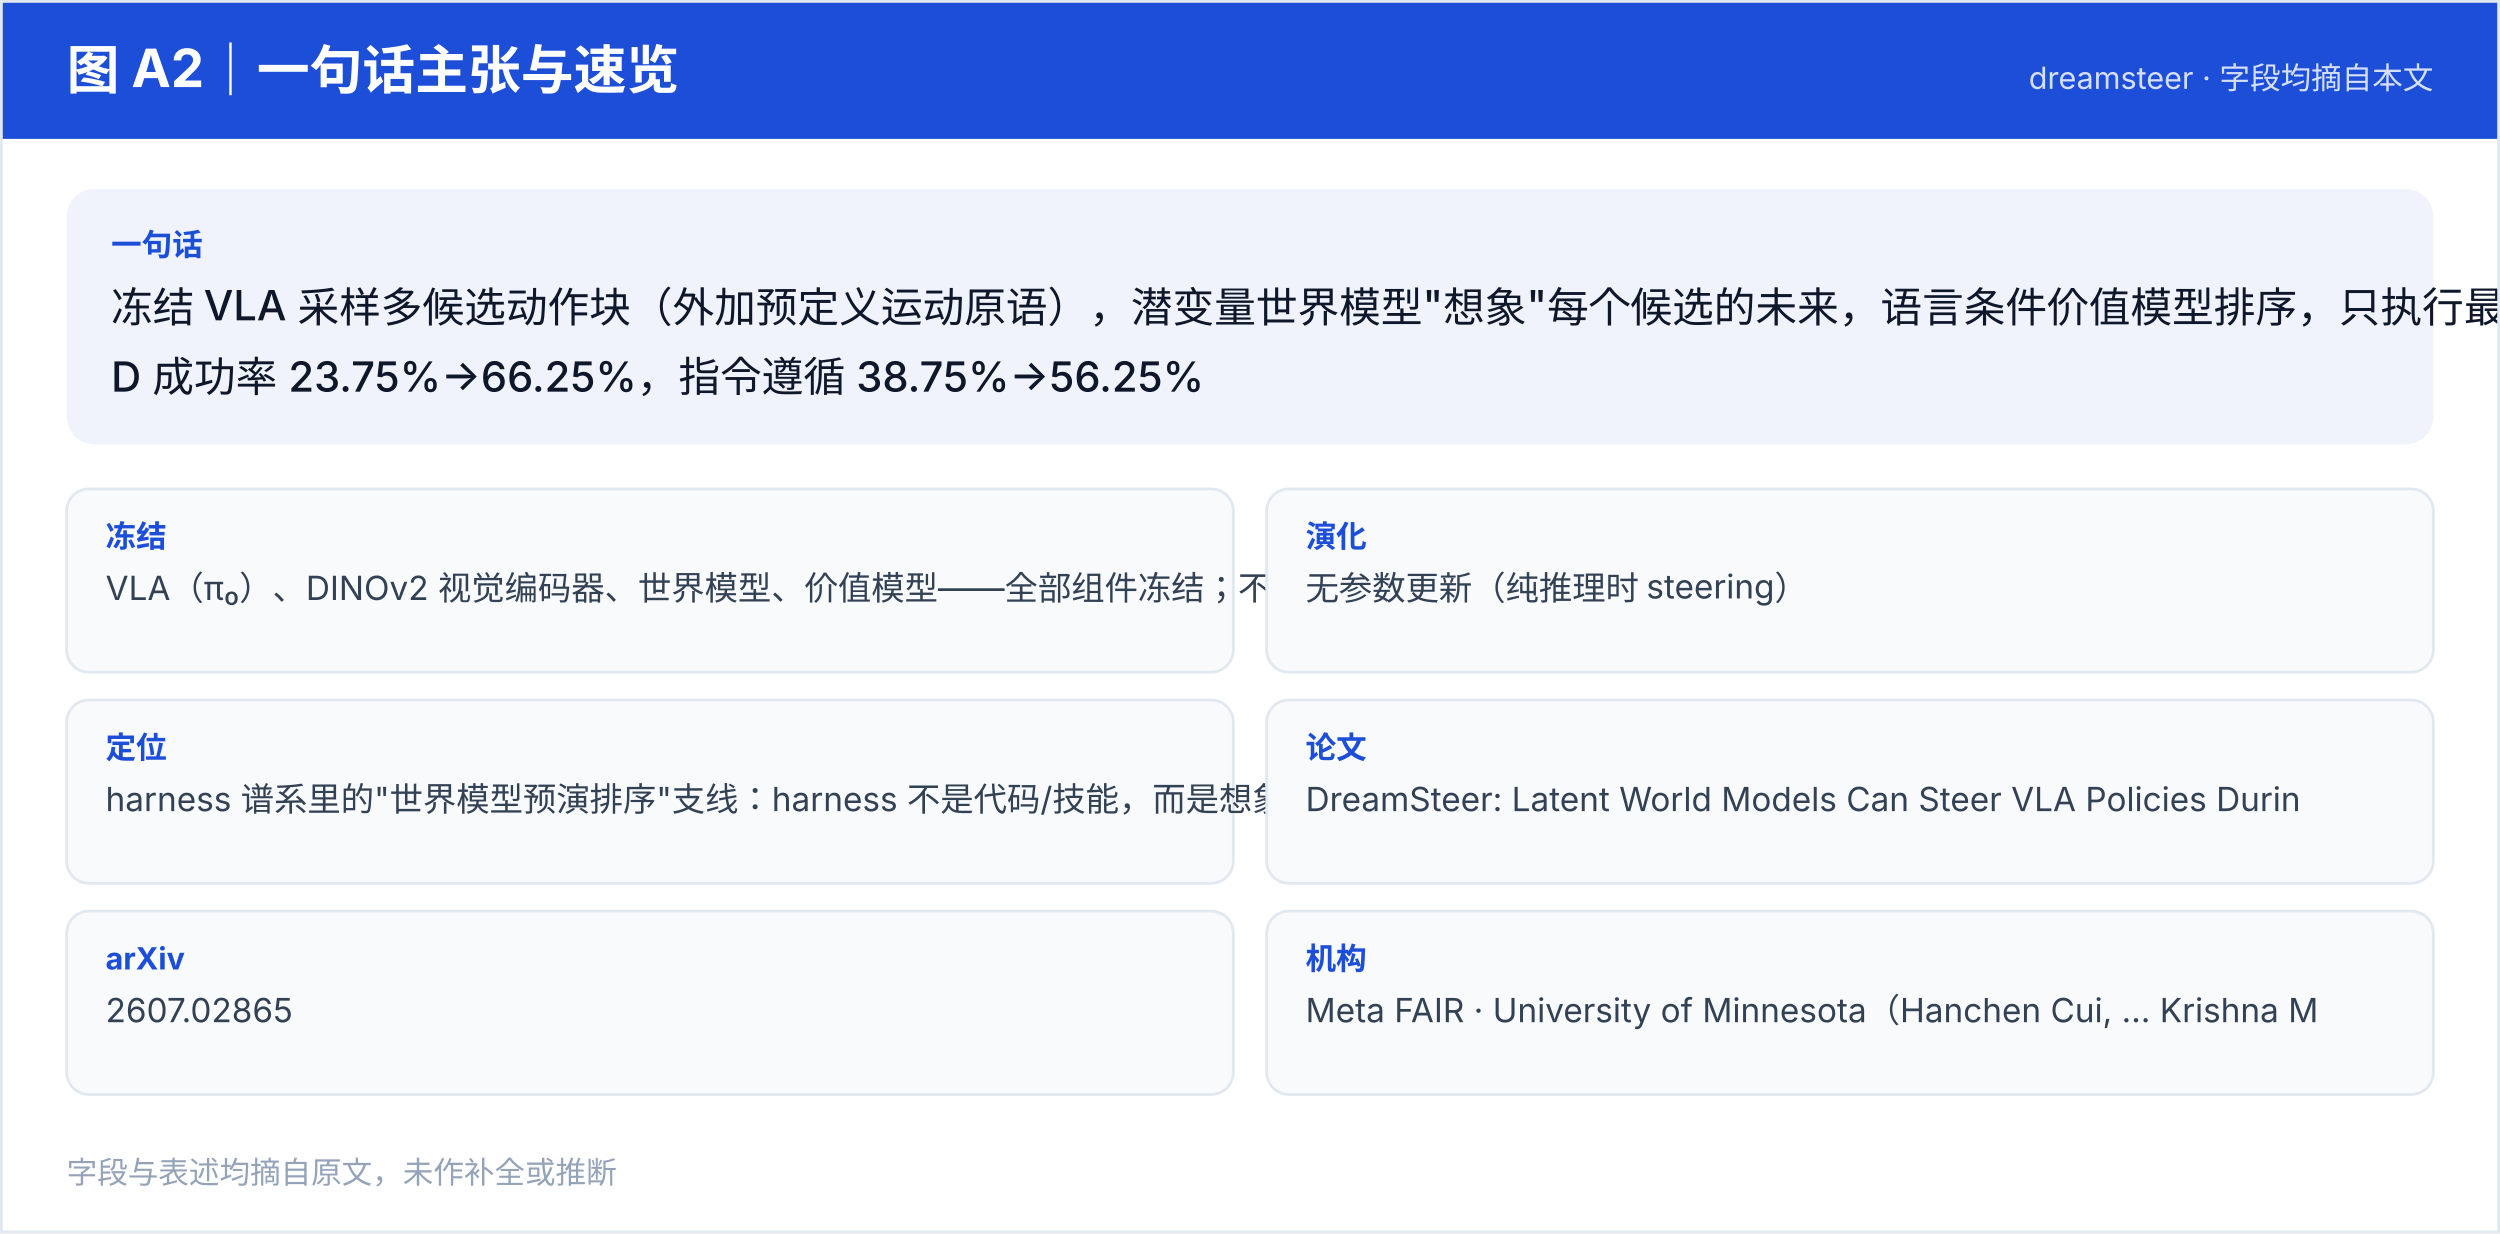
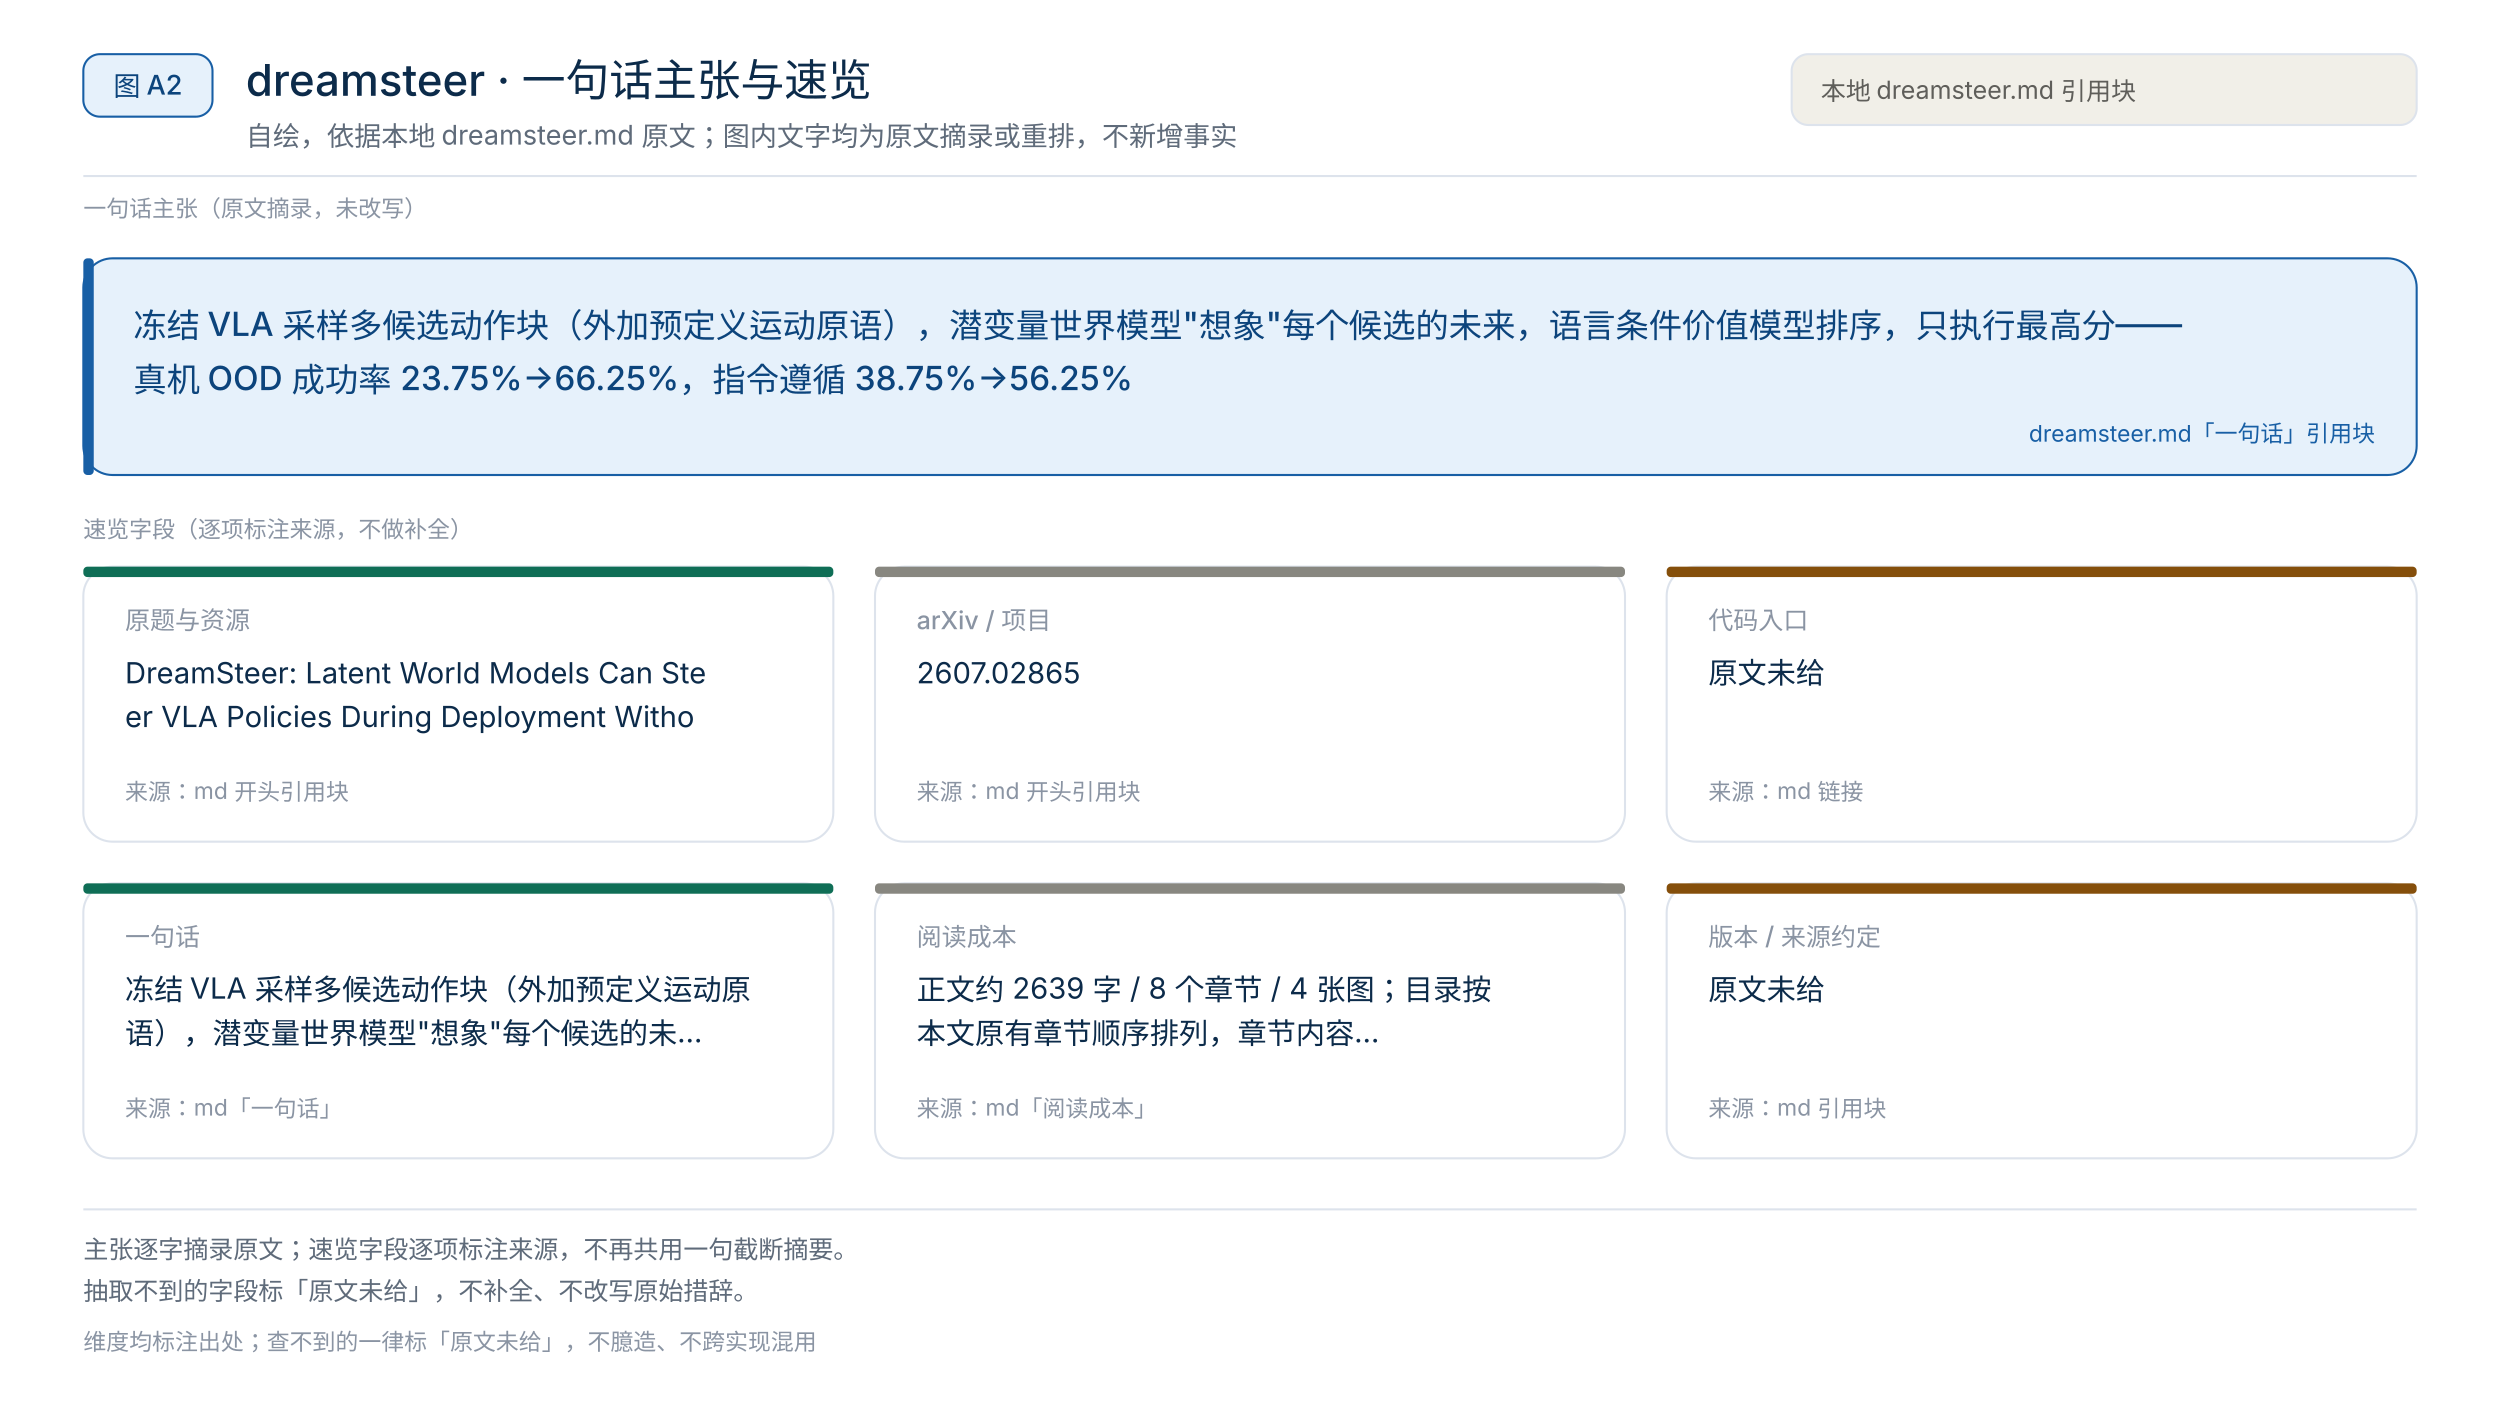
- <svg xmlns="http://www.w3.org/2000/svg" viewBox="0 0 900 444" width="900" height="444" font-family="PingFang SC, -apple-system, BlinkMacSystemFont, Microsoft YaHei, sans-serif">
-   <rect width="900" height="444" fill="#ffffff" />
-   <rect x="0" y="0" width="900" height="50" fill="#1d4ed8" />
-   <text x="24" y="32" font-size="19" fill="#ffffff" font-weight="700" text-anchor="start">图 A2｜一句话主张与速览</text>
-   <text x="876" y="32" font-size="11" fill="#ffffff" font-weight="400" text-anchor="end" opacity="0.82">dreamsteer · 字段均摘自本文</text>
-   <rect x="24" y="68" width="852" height="92" rx="10" fill="#1d4ed8" opacity="0.07" />
-   <text x="40" y="92" font-size="11" fill="#1d4ed8" font-weight="700" text-anchor="start">一句话</text>
-   <text x="40" y="116" font-size="15" fill="#0f172a" font-weight="500" text-anchor="start">冻结 VLA 采样多候选动作块（外加预定义运动原语），潜变量世界模型"想象"每个候选的未来，语言条件价值模型排序，只执行最高分——真机 OO</text>
-   <text x="40" y="141" font-size="15" fill="#0f172a" font-weight="500" text-anchor="start">D 成功率 23.75%→66.25%，指令遵循 38.75%→56.25%</text>
-   <rect x="24" y="176" width="420" height="66" rx="8" fill="#f8fafc" stroke="#e2e8f0" />
-   <text x="38" y="197" font-size="11" fill="#1d4ed8" font-weight="700" text-anchor="start">冻结</text>
-   <text x="38" y="216" font-size="12" fill="#334155" font-weight="400" text-anchor="start">VLA（π₀）、DINOv2 视觉编码器、世界模型、价值模型——全部组件冻结；不使用目标环境演示做任何适应</text>
-   <rect x="456" y="176" width="420" height="66" rx="8" fill="#f8fafc" stroke="#e2e8f0" />
-   <text x="470" y="197" font-size="11" fill="#1d4ed8" font-weight="700" text-anchor="start">演化</text>
-   <text x="470" y="216" font-size="12" fill="#334155" font-weight="400" text-anchor="start">无参数更新（纯推理时 steering）</text>
-   <rect x="24" y="252" width="420" height="66" rx="8" fill="#f8fafc" stroke="#e2e8f0" />
-   <text x="38" y="273" font-size="11" fill="#1d4ed8" font-weight="700" text-anchor="start">定位</text>
-   <text x="38" y="292" font-size="12" fill="#334155" font-weight="400" text-anchor="start">harness 谱系里的"世界模型预演排序"支线：harness 不是代码/技能，而是想象力</text>
-   <rect x="456" y="252" width="420" height="66" rx="8" fill="#f8fafc" stroke="#e2e8f0" />
-   <text x="470" y="273" font-size="11" fill="#1d4ed8" font-weight="700" text-anchor="start">论文</text>
-   <text x="470" y="292" font-size="12" fill="#334155" font-weight="400" text-anchor="start">DreamSteer: Latent World Models Can Steer VLA Policies Durin</text>
-   <rect x="24" y="328" width="420" height="66" rx="8" fill="#f8fafc" stroke="#e2e8f0" />
-   <text x="38" y="349" font-size="11" fill="#1d4ed8" font-weight="700" text-anchor="start">arXiv</text>
-   <text x="38" y="368" font-size="12" fill="#334155" font-weight="400" text-anchor="start">2607.02865</text>
-   <rect x="456" y="328" width="420" height="66" rx="8" fill="#f8fafc" stroke="#e2e8f0" />
-   <text x="470" y="349" font-size="11" fill="#1d4ed8" font-weight="700" text-anchor="start">机构</text>
-   <text x="470" y="368" font-size="12" fill="#334155" font-weight="400" text-anchor="start">Meta FAIR · University of Minnesota（Hanchen Cui, … Krishna M</text>
-   <text x="24" y="426" font-size="11" fill="#94a3b8" font-weight="400" text-anchor="start">字段与表述均摘自原文，未作补全或推断</text>
-   <rect x="0.5" y="0.5" width="899" height="443" fill="none" stroke="#e2e8f0" />
+ <svg xmlns="http://www.w3.org/2000/svg" width="1200" height="678" viewBox="0 0 1200 678" role="img">
+   <defs>
+     <marker id="arrow" viewBox="0 0 10 10" refX="8" refY="5" markerWidth="6" markerHeight="6" orient="auto-start-reverse">
+       <path d="M2 1L8 5L2 9" fill="none" stroke="#185FA5" stroke-width="1.6" stroke-linecap="round" stroke-linejoin="round" />
+     </marker>
+   </defs>
+   <rect x="0" y="0" width="1200" height="678" rx="0" fill="#FFFFFF" stroke="#FFFFFF" stroke-width="1" />
+   <text x="118" y="46" font-family="-apple-system,BlinkMacSystemFont,'PingFang SC','Microsoft YaHei',sans-serif" font-size="21" font-weight="500" fill="#0C2B4A" text-anchor="start">dreamsteer · 一句话主张与速览</text>
+   <text x="118" y="70" font-family="-apple-system,BlinkMacSystemFont,'PingFang SC','Microsoft YaHei',sans-serif" font-size="13" font-weight="400" fill="#5F6B7A" text-anchor="start">自绘，依据本地 dreamsteer.md 原文；图内文字均为原文摘录或重排，不新增事实</text>
+   <rect x="40" y="84" width="1120" height="1" rx="0" fill="#DDE3EC" stroke="#DDE3EC" stroke-width="0" />
+   <rect x="860" y="26" width="300" height="34" rx="8" fill="#F1EFE8" stroke="#DDE3EC" stroke-width="1" />
+   <text x="874" y="48" font-family="-apple-system,BlinkMacSystemFont,'PingFang SC','Microsoft YaHei',sans-serif" font-size="12" font-weight="400" fill="#5F5E5A" text-anchor="start">本地 dreamsteer.md 引用块</text>
+   <rect x="40" y="26" width="62" height="30" rx="8" fill="#E6F1FB" stroke="#185FA5" stroke-width="1" />
+   <text x="71" y="46" font-family="-apple-system,BlinkMacSystemFont,'PingFang SC','Microsoft YaHei',sans-serif" font-size="13" font-weight="500" fill="#0C447C" text-anchor="middle">图 A2</text>
+   <text x="40" y="104" font-family="-apple-system,BlinkMacSystemFont,'PingFang SC','Microsoft YaHei',sans-serif" font-size="11" font-weight="400" fill="#8A94A3" text-anchor="start">一句话主张（原文摘录，未改写）</text>
+   <rect x="40" y="124" width="1120" height="104" rx="14" fill="#E6F1FB" stroke="#185FA5" stroke-width="1" />
+   <rect x="40" y="124" width="5" height="104" rx="2" fill="#185FA5" stroke="#185FA5" stroke-width="0" />
+   <text x="64" y="162" font-family="-apple-system,BlinkMacSystemFont,'PingFang SC','Microsoft YaHei',sans-serif" font-size="16" font-weight="500" fill="#0C447C" text-anchor="start">冻结 VLA 采样多候选动作块（外加预定义运动原语），潜变量世界模型"想象"每个候选的未来，语言条件价值模型排序，只执行最高分——</text>
+   <text x="64" y="188" font-family="-apple-system,BlinkMacSystemFont,'PingFang SC','Microsoft YaHei',sans-serif" font-size="16" font-weight="500" fill="#0C447C" text-anchor="start">真机 OOD 成功率 23.75%→66.25%，指令遵循 38.75%→56.25%</text>
+   <text x="1140" y="212" font-family="-apple-system,BlinkMacSystemFont,'PingFang SC','Microsoft YaHei',sans-serif" font-size="11" font-weight="400" fill="#185FA5" text-anchor="end">dreamsteer.md「一句话」引用块</text>
+   <text x="40" y="258" font-family="-apple-system,BlinkMacSystemFont,'PingFang SC','Microsoft YaHei',sans-serif" font-size="11" font-weight="400" fill="#8A94A3" text-anchor="start">速览字段（逐项标注来源，不做补全）</text>
+   <rect x="40" y="272" width="360" height="132" rx="14" fill="#FFFFFF" stroke="#DDE3EC" stroke-width="1" />
+   <rect x="40" y="272" width="360" height="5" rx="2" fill="#0F6E56" stroke="#0F6E56" stroke-width="0" />
+   <text x="60" y="302" font-family="-apple-system,BlinkMacSystemFont,'PingFang SC','Microsoft YaHei',sans-serif" font-size="12" font-weight="500" fill="#8A94A3" text-anchor="start">原题与资源</text>
+   <text x="60" y="328" font-family="-apple-system,BlinkMacSystemFont,'PingFang SC','Microsoft YaHei',sans-serif" font-size="14" font-weight="400" fill="#0C2B4A" text-anchor="start">DreamSteer: Latent World Models Can Ste</text>
+   <text x="60" y="349" font-family="-apple-system,BlinkMacSystemFont,'PingFang SC','Microsoft YaHei',sans-serif" font-size="14" font-weight="400" fill="#0C2B4A" text-anchor="start">er VLA Policies During Deployment Witho</text>
+   <text x="60" y="384" font-family="-apple-system,BlinkMacSystemFont,'PingFang SC','Microsoft YaHei',sans-serif" font-size="11" font-weight="400" fill="#8A94A3" text-anchor="start">来源：md 开头引用块</text>
+   <rect x="420" y="272" width="360" height="132" rx="14" fill="#FFFFFF" stroke="#DDE3EC" stroke-width="1" />
+   <rect x="420" y="272" width="360" height="5" rx="2" fill="#888780" stroke="#888780" stroke-width="0" />
+   <text x="440" y="302" font-family="-apple-system,BlinkMacSystemFont,'PingFang SC','Microsoft YaHei',sans-serif" font-size="12" font-weight="500" fill="#8A94A3" text-anchor="start">arXiv / 项目</text>
+   <text x="440" y="328" font-family="-apple-system,BlinkMacSystemFont,'PingFang SC','Microsoft YaHei',sans-serif" font-size="14" font-weight="400" fill="#0C2B4A" text-anchor="start">2607.02865</text>
+   <text x="440" y="384" font-family="-apple-system,BlinkMacSystemFont,'PingFang SC','Microsoft YaHei',sans-serif" font-size="11" font-weight="400" fill="#8A94A3" text-anchor="start">来源：md 开头引用块</text>
+   <rect x="800" y="272" width="360" height="132" rx="14" fill="#FFFFFF" stroke="#DDE3EC" stroke-width="1" />
+   <rect x="800" y="272" width="360" height="5" rx="2" fill="#854F0B" stroke="#854F0B" stroke-width="0" />
+   <text x="820" y="302" font-family="-apple-system,BlinkMacSystemFont,'PingFang SC','Microsoft YaHei',sans-serif" font-size="12" font-weight="500" fill="#8A94A3" text-anchor="start">代码入口</text>
+   <text x="820" y="328" font-family="-apple-system,BlinkMacSystemFont,'PingFang SC','Microsoft YaHei',sans-serif" font-size="14" font-weight="400" fill="#0C2B4A" text-anchor="start">原文未给</text>
+   <text x="820" y="384" font-family="-apple-system,BlinkMacSystemFont,'PingFang SC','Microsoft YaHei',sans-serif" font-size="11" font-weight="400" fill="#8A94A3" text-anchor="start">来源：md 链接</text>
+   <rect x="40" y="424" width="360" height="132" rx="14" fill="#FFFFFF" stroke="#DDE3EC" stroke-width="1" />
+   <rect x="40" y="424" width="360" height="5" rx="2" fill="#0F6E56" stroke="#0F6E56" stroke-width="0" />
+   <text x="60" y="454" font-family="-apple-system,BlinkMacSystemFont,'PingFang SC','Microsoft YaHei',sans-serif" font-size="12" font-weight="500" fill="#8A94A3" text-anchor="start">一句话</text>
+   <text x="60" y="480" font-family="-apple-system,BlinkMacSystemFont,'PingFang SC','Microsoft YaHei',sans-serif" font-size="14" font-weight="400" fill="#0C2B4A" text-anchor="start">冻结 VLA 采样多候选动作块（外加预定义运动原</text>
+   <text x="60" y="501" font-family="-apple-system,BlinkMacSystemFont,'PingFang SC','Microsoft YaHei',sans-serif" font-size="14" font-weight="400" fill="#0C2B4A" text-anchor="start">语），潜变量世界模型"想象"每个候选的未…</text>
+   <text x="60" y="536" font-family="-apple-system,BlinkMacSystemFont,'PingFang SC','Microsoft YaHei',sans-serif" font-size="11" font-weight="400" fill="#8A94A3" text-anchor="start">来源：md「一句话」</text>
+   <rect x="420" y="424" width="360" height="132" rx="14" fill="#FFFFFF" stroke="#DDE3EC" stroke-width="1" />
+   <rect x="420" y="424" width="360" height="5" rx="2" fill="#888780" stroke="#888780" stroke-width="0" />
+   <text x="440" y="454" font-family="-apple-system,BlinkMacSystemFont,'PingFang SC','Microsoft YaHei',sans-serif" font-size="12" font-weight="500" fill="#8A94A3" text-anchor="start">阅读成本</text>
+   <text x="440" y="480" font-family="-apple-system,BlinkMacSystemFont,'PingFang SC','Microsoft YaHei',sans-serif" font-size="14" font-weight="400" fill="#0C2B4A" text-anchor="start">正文约 2639 字 / 8 个章节 / 4 张图；目录按</text>
+   <text x="440" y="501" font-family="-apple-system,BlinkMacSystemFont,'PingFang SC','Microsoft YaHei',sans-serif" font-size="14" font-weight="400" fill="#0C2B4A" text-anchor="start">本文原有章节顺序排列，章节内容…</text>
+   <text x="440" y="536" font-family="-apple-system,BlinkMacSystemFont,'PingFang SC','Microsoft YaHei',sans-serif" font-size="11" font-weight="400" fill="#8A94A3" text-anchor="start">来源：md「阅读成本」</text>
+   <rect x="800" y="424" width="360" height="132" rx="14" fill="#FFFFFF" stroke="#DDE3EC" stroke-width="1" />
+   <rect x="800" y="424" width="360" height="5" rx="2" fill="#854F0B" stroke="#854F0B" stroke-width="0" />
+   <text x="820" y="454" font-family="-apple-system,BlinkMacSystemFont,'PingFang SC','Microsoft YaHei',sans-serif" font-size="12" font-weight="500" fill="#8A94A3" text-anchor="start">版本 / 来源约定</text>
+   <text x="820" y="480" font-family="-apple-system,BlinkMacSystemFont,'PingFang SC','Microsoft YaHei',sans-serif" font-size="14" font-weight="400" fill="#0C2B4A" text-anchor="start">原文未给</text>
+   <text x="820" y="536" font-family="-apple-system,BlinkMacSystemFont,'PingFang SC','Microsoft YaHei',sans-serif" font-size="11" font-weight="400" fill="#8A94A3" text-anchor="start">来源：md 引用块</text>
+   <rect x="40" y="580" width="1120" height="1" rx="0" fill="#DDE3EC" stroke="#DDE3EC" stroke-width="0" />
+   <text x="40" y="604" font-family="-apple-system,BlinkMacSystemFont,'PingFang SC','Microsoft YaHei',sans-serif" font-size="12" font-weight="400" fill="#5F6B7A" text-anchor="start">主张逐字摘录原文；速览字段逐项标注来源，不再共用一句截断摘要。</text>
+   <text x="40" y="624" font-family="-apple-system,BlinkMacSystemFont,'PingFang SC','Microsoft YaHei',sans-serif" font-size="12" font-weight="400" fill="#5F6B7A" text-anchor="start">抽取不到的字段标「原文未给」，不补全、不改写原始措辞。</text>
+   <text x="40" y="648" font-family="-apple-system,BlinkMacSystemFont,'PingFang SC','Microsoft YaHei',sans-serif" font-size="11" font-weight="400" fill="#8A94A3" text-anchor="start">维度均标注出处；查不到的一律标「原文未给」，不臆造、不跨实现混用</text>
</svg>
